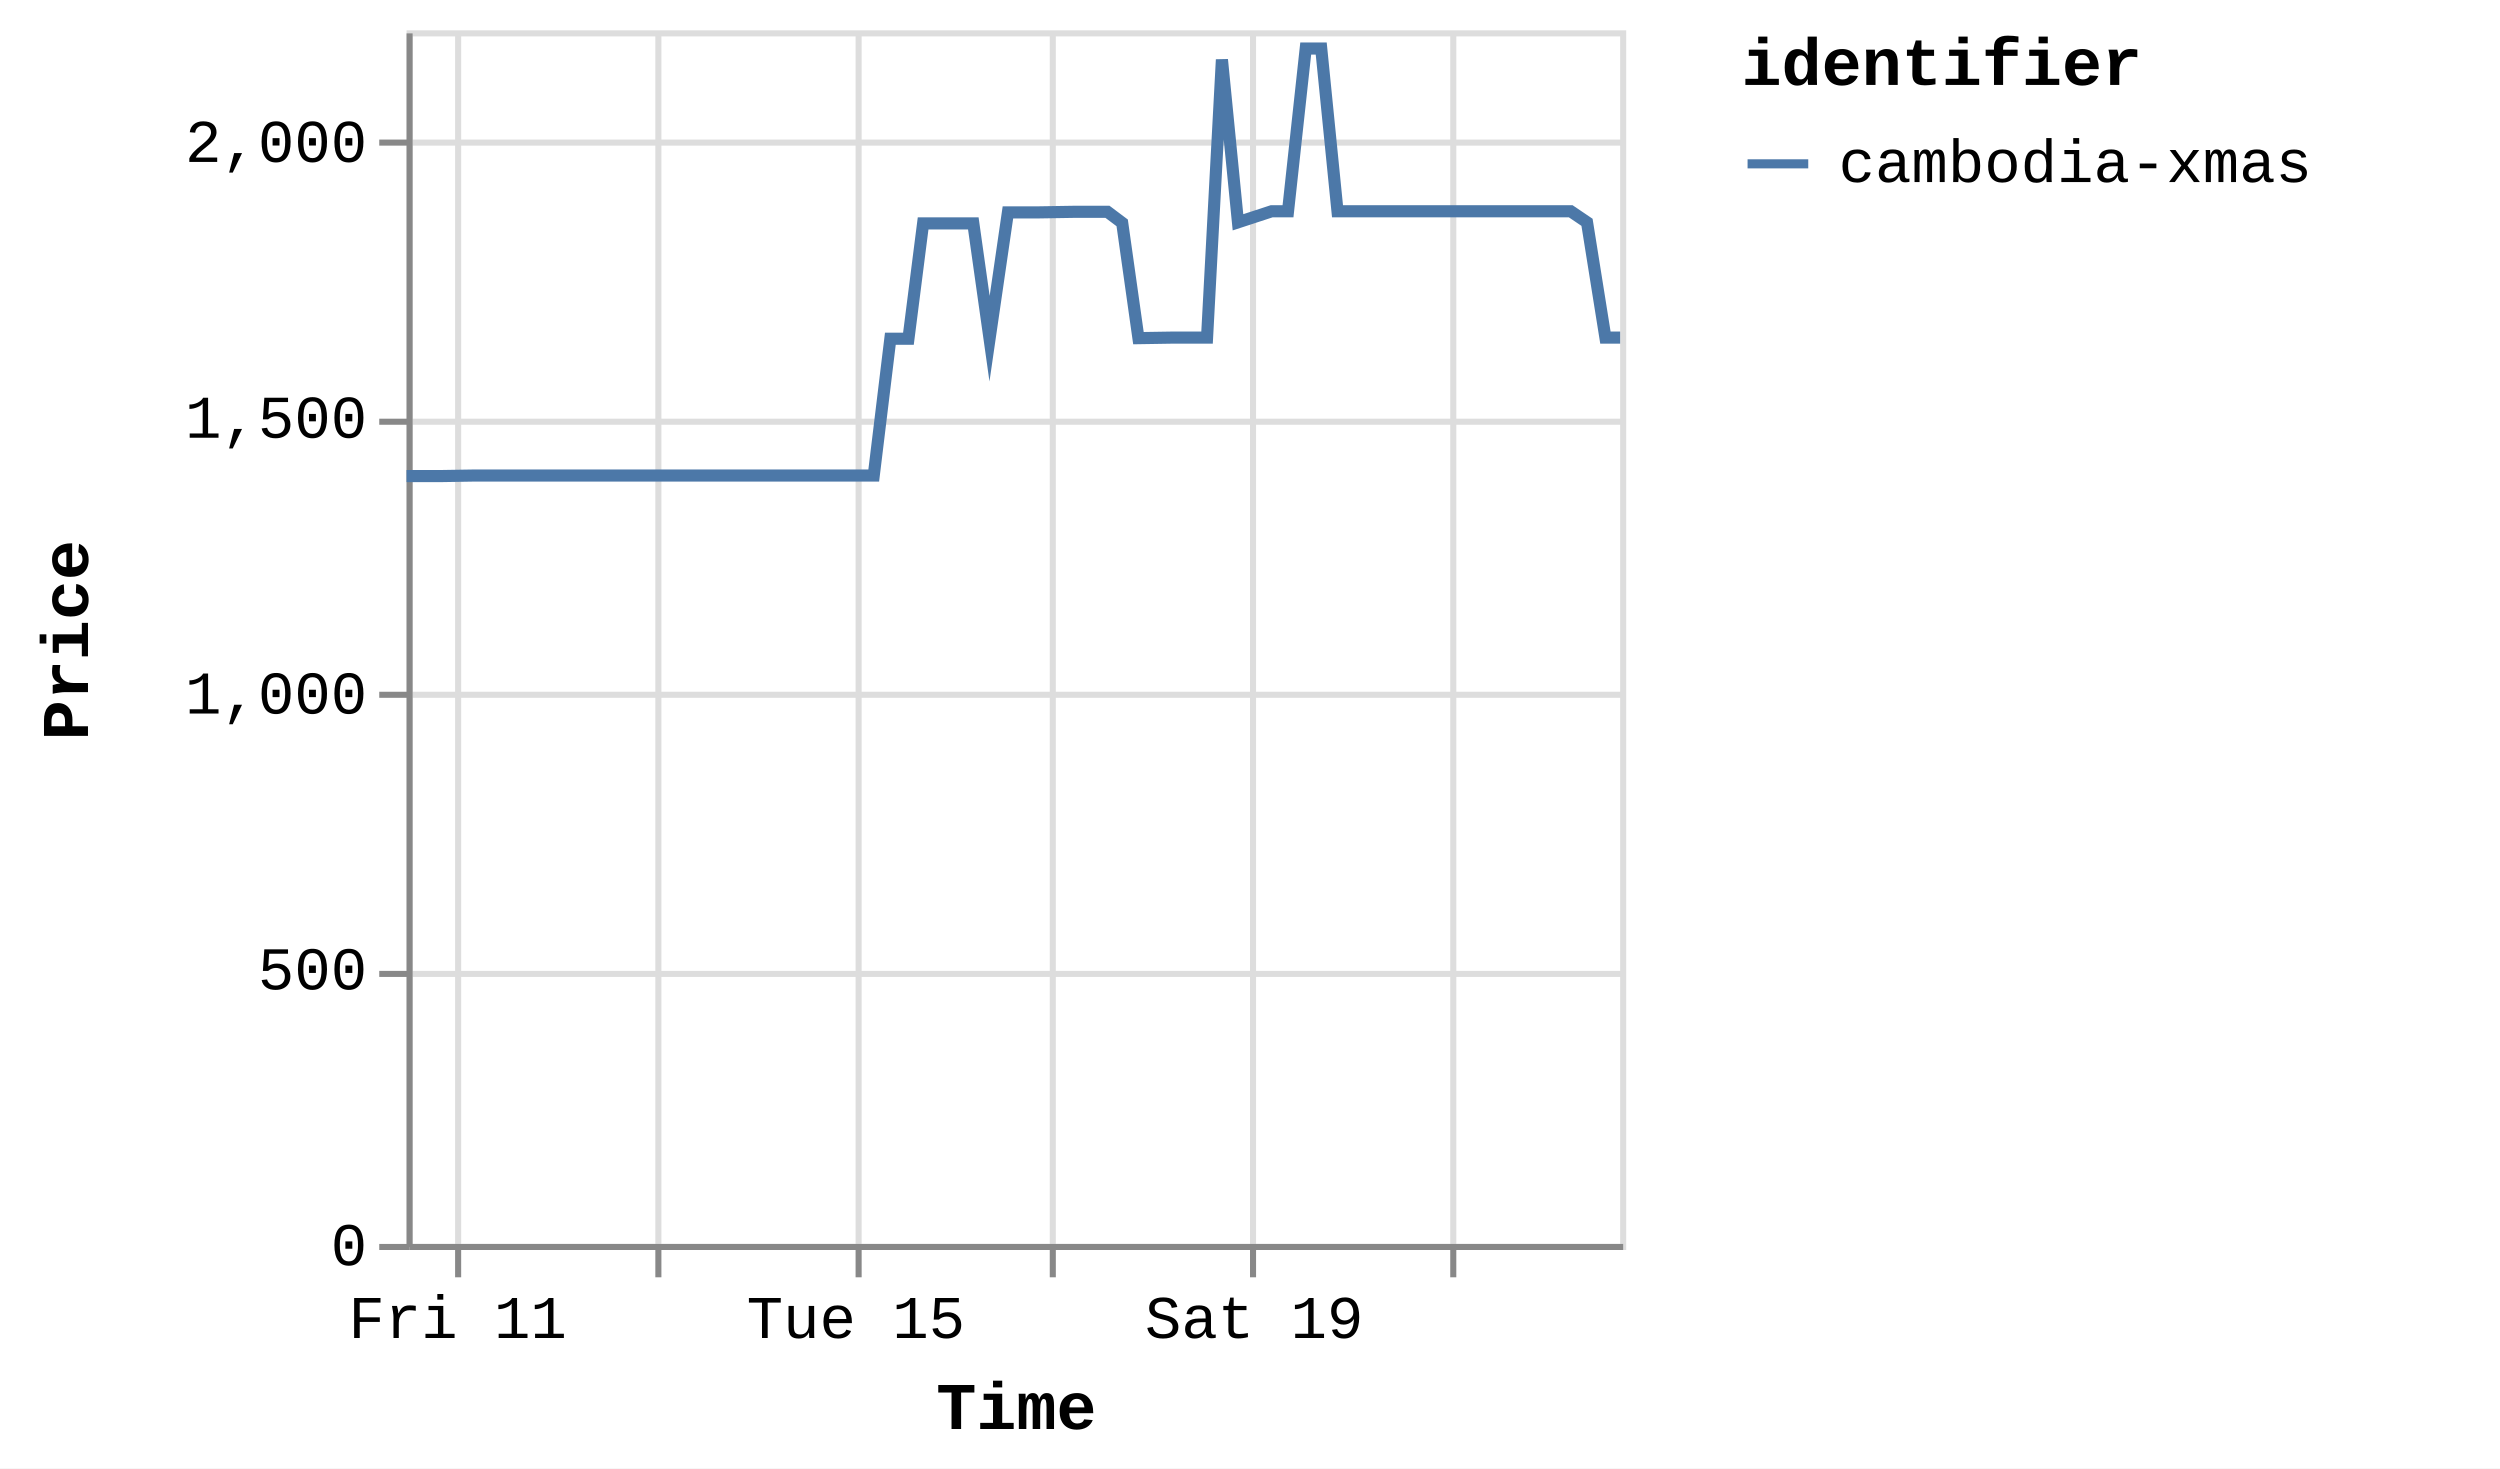
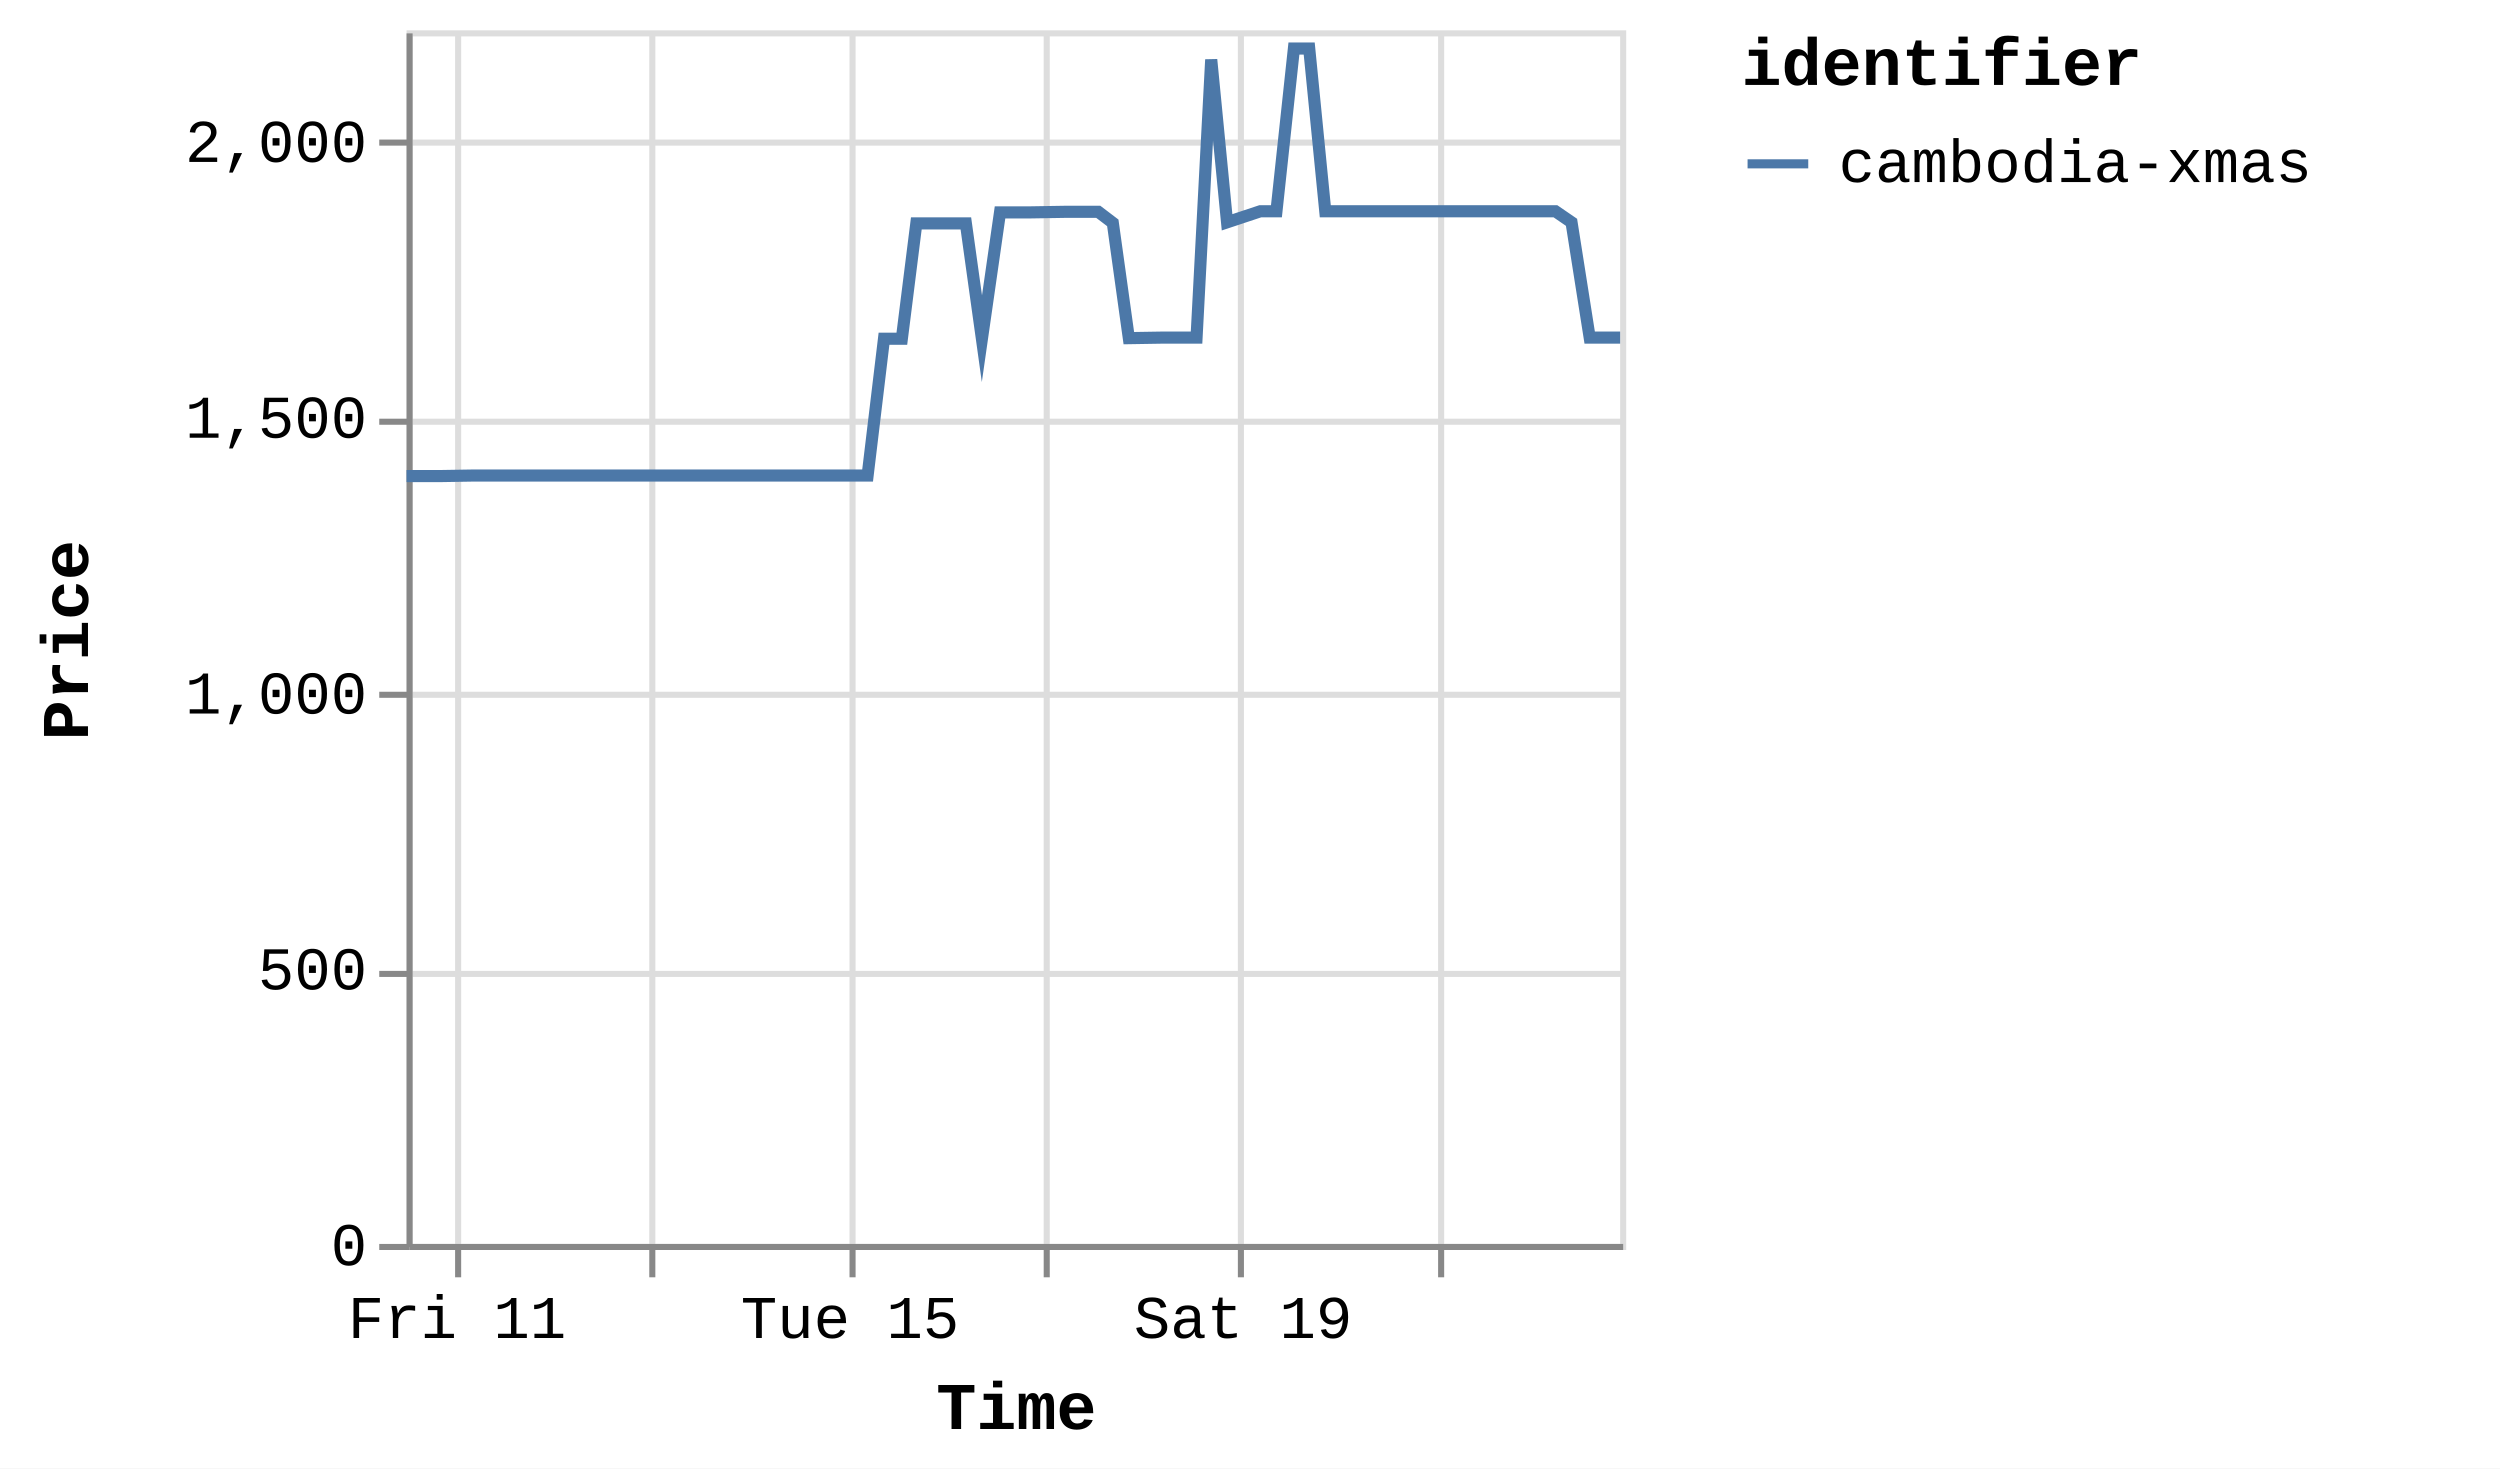
<svg xmlns="http://www.w3.org/2000/svg" version="1.1" class="marks" width="412" height="242" viewBox="0 0 412 242">
  <rect width="412" height="242" fill="white" />
  <g fill="none" stroke-miterlimit="10" transform="translate(67,5)">
    <g class="mark-group role-frame root" role="graphics-object" aria-roledescription="group mark container">
      <g transform="translate(0,0)">
        <path class="background" aria-hidden="true" d="M0.5,0.5h200v200h-200Z" stroke="#ddd" />
        <g>
          <g class="mark-group role-axis" aria-hidden="true">
            <g transform="translate(0.5,200.5)">
              <path class="background" aria-hidden="true" d="M0,0h0v0h0Z" pointer-events="none" />
              <g>
                <g class="mark-rule role-axis-grid" pointer-events="none">
                  <line transform="translate(8,-200)" x2="0" y2="200" stroke="#ddd" stroke-width="1" opacity="1" />
-                   <line transform="translate(41,-200)" x2="0" y2="200" stroke="#ddd" stroke-width="1" opacity="1" />
-                   <line transform="translate(74,-200)" x2="0" y2="200" stroke="#ddd" stroke-width="1" opacity="1" />
-                   <line transform="translate(106,-200)" x2="0" y2="200" stroke="#ddd" stroke-width="1" opacity="1" />
-                   <line transform="translate(139,-200)" x2="0" y2="200" stroke="#ddd" stroke-width="1" opacity="1" />
-                   <line transform="translate(172,-200)" x2="0" y2="200" stroke="#ddd" stroke-width="1" opacity="1" />
+                   <line transform="translate(40,-200)" x2="0" y2="200" stroke="#ddd" stroke-width="1" opacity="1" />
+                   <line transform="translate(73,-200)" x2="0" y2="200" stroke="#ddd" stroke-width="1" opacity="1" />
+                   <line transform="translate(105,-200)" x2="0" y2="200" stroke="#ddd" stroke-width="1" opacity="1" />
+                   <line transform="translate(137,-200)" x2="0" y2="200" stroke="#ddd" stroke-width="1" opacity="1" />
+                   <line transform="translate(170,-200)" x2="0" y2="200" stroke="#ddd" stroke-width="1" opacity="1" />
                </g>
              </g>
              <path class="foreground" aria-hidden="true" d="" pointer-events="none" display="none" />
            </g>
          </g>
          <g class="mark-group role-axis" aria-hidden="true">
            <g transform="translate(0.5,0.5)">
              <path class="background" aria-hidden="true" d="M0,0h0v0h0Z" pointer-events="none" />
              <g>
                <g class="mark-rule role-axis-grid" pointer-events="none">
                  <line transform="translate(0,200)" x2="200" y2="0" stroke="#ddd" stroke-width="1" opacity="1" />
                  <line transform="translate(0,155)" x2="200" y2="0" stroke="#ddd" stroke-width="1" opacity="1" />
                  <line transform="translate(0,109)" x2="200" y2="0" stroke="#ddd" stroke-width="1" opacity="1" />
                  <line transform="translate(0,64)" x2="200" y2="0" stroke="#ddd" stroke-width="1" opacity="1" />
                  <line transform="translate(0,18)" x2="200" y2="0" stroke="#ddd" stroke-width="1" opacity="1" />
                </g>
              </g>
              <path class="foreground" aria-hidden="true" d="" pointer-events="none" display="none" />
            </g>
          </g>
-           <g class="mark-group role-axis" role="graphics-symbol" aria-roledescription="axis" aria-label="X-axis titled 'Time' for a time scale with values from Thursday, 10 July 2025, 12:25:32 PM to Tuesday, 22 July 2025, 4:56:57 PM">
+           <g class="mark-group role-axis" role="graphics-symbol" aria-roledescription="axis" aria-label="X-axis titled 'Time' for a time scale with values from Thursday, 10 July 2025, 12:25:32 PM to Tuesday, 22 July 2025, 8:50:26 PM">
            <g transform="translate(0.5,200.5)">
              <path class="background" aria-hidden="true" d="M0,0h0v0h0Z" pointer-events="none" />
              <g>
                <g class="mark-rule role-axis-tick" pointer-events="none">
                  <line transform="translate(8,0)" x2="0" y2="5" stroke="#888" stroke-width="1" opacity="1" />
-                   <line transform="translate(41,0)" x2="0" y2="5" stroke="#888" stroke-width="1" opacity="1" />
-                   <line transform="translate(74,0)" x2="0" y2="5" stroke="#888" stroke-width="1" opacity="1" />
-                   <line transform="translate(106,0)" x2="0" y2="5" stroke="#888" stroke-width="1" opacity="1" />
-                   <line transform="translate(139,0)" x2="0" y2="5" stroke="#888" stroke-width="1" opacity="1" />
-                   <line transform="translate(172,0)" x2="0" y2="5" stroke="#888" stroke-width="1" opacity="1" />
+                   <line transform="translate(40,0)" x2="0" y2="5" stroke="#888" stroke-width="1" opacity="1" />
+                   <line transform="translate(73,0)" x2="0" y2="5" stroke="#888" stroke-width="1" opacity="1" />
+                   <line transform="translate(105,0)" x2="0" y2="5" stroke="#888" stroke-width="1" opacity="1" />
+                   <line transform="translate(137,0)" x2="0" y2="5" stroke="#888" stroke-width="1" opacity="1" />
+                   <line transform="translate(170,0)" x2="0" y2="5" stroke="#888" stroke-width="1" opacity="1" />
                </g>
                <g class="mark-text role-axis-label" pointer-events="none">
-                   <text text-anchor="middle" transform="translate(7.913333,15)" font-family="Liberation Mono" font-size="10px" fill="#000" opacity="1">Fri 11</text>
-                   <text text-anchor="middle" transform="translate(40.73121,15)" font-family="Liberation Mono" font-size="10px" fill="#000" opacity="0">Jul 13</text>
-                   <text text-anchor="middle" transform="translate(73.54908,15)" font-family="Liberation Mono" font-size="10px" fill="#000" opacity="1">Tue 15</text>
-                   <text text-anchor="middle" transform="translate(106.367,15)" font-family="Liberation Mono" font-size="10px" fill="#000" opacity="0">Thu 17</text>
-                   <text text-anchor="middle" transform="translate(139.1848,15)" font-family="Liberation Mono" font-size="10px" fill="#000" opacity="1">Sat 19</text>
-                   <text text-anchor="middle" transform="translate(172.0027,15)" font-family="Liberation Mono" font-size="10px" fill="#000" opacity="0">Mon 21</text>
+                   <text text-anchor="middle" transform="translate(7.809449,15)" font-family="Liberation Mono" font-size="10px" fill="#000" opacity="1">Fri 11</text>
+                   <text text-anchor="middle" transform="translate(40.1965,15)" font-family="Liberation Mono" font-size="10px" fill="#000" opacity="0">Jul 13</text>
+                   <text text-anchor="middle" transform="translate(72.58354,15)" font-family="Liberation Mono" font-size="10px" fill="#000" opacity="1">Tue 15</text>
+                   <text text-anchor="middle" transform="translate(104.9706,15)" font-family="Liberation Mono" font-size="10px" fill="#000" opacity="0">Thu 17</text>
+                   <text text-anchor="middle" transform="translate(137.3576,15)" font-family="Liberation Mono" font-size="10px" fill="#000" opacity="1">Sat 19</text>
+                   <text text-anchor="middle" transform="translate(169.7447,15)" font-family="Liberation Mono" font-size="10px" fill="#000" opacity="0">Mon 21</text>
                </g>
                <g class="mark-rule role-axis-domain" pointer-events="none">
                  <line transform="translate(0,0)" x2="200" y2="0" stroke="#888" stroke-width="1" opacity="1" />
                </g>
                <g class="mark-text role-axis-title" pointer-events="none">
                  <text text-anchor="middle" transform="translate(100,30)" font-family="Liberation Mono" font-size="11px" font-weight="bold" fill="#000" opacity="1">Time</text>
                </g>
              </g>
              <path class="foreground" aria-hidden="true" d="" pointer-events="none" display="none" />
            </g>
          </g>
          <g class="mark-group role-axis" role="graphics-symbol" aria-roledescription="axis" aria-label="Y-axis titled 'Price' for a linear scale with values from 0 to 2,200">
            <g transform="translate(0.5,0.5)">
              <path class="background" aria-hidden="true" d="M0,0h0v0h0Z" pointer-events="none" />
              <g>
                <g class="mark-rule role-axis-tick" pointer-events="none">
                  <line transform="translate(0,200)" x2="-5" y2="0" stroke="#888" stroke-width="1" opacity="1" />
                  <line transform="translate(0,155)" x2="-5" y2="0" stroke="#888" stroke-width="1" opacity="1" />
                  <line transform="translate(0,109)" x2="-5" y2="0" stroke="#888" stroke-width="1" opacity="1" />
                  <line transform="translate(0,64)" x2="-5" y2="0" stroke="#888" stroke-width="1" opacity="1" />
                  <line transform="translate(0,18)" x2="-5" y2="0" stroke="#888" stroke-width="1" opacity="1" />
                </g>
                <g class="mark-text role-axis-label" pointer-events="none">
                  <text text-anchor="end" transform="translate(-7,203)" font-family="Liberation Mono" font-size="10px" fill="#000" opacity="1">0</text>
                  <text text-anchor="end" transform="translate(-7,157.5455)" font-family="Liberation Mono" font-size="10px" fill="#000" opacity="1">500</text>
                  <text text-anchor="end" transform="translate(-7,112.0909)" font-family="Liberation Mono" font-size="10px" fill="#000" opacity="1">1,000</text>
                  <text text-anchor="end" transform="translate(-7,66.63636)" font-family="Liberation Mono" font-size="10px" fill="#000" opacity="1">1,500</text>
                  <text text-anchor="end" transform="translate(-7,21.18182)" font-family="Liberation Mono" font-size="10px" fill="#000" opacity="1">2,000</text>
                </g>
                <g class="mark-rule role-axis-domain" pointer-events="none">
                  <line transform="translate(0,200)" x2="0" y2="-200" stroke="#888" stroke-width="1" opacity="1" />
                </g>
                <g class="mark-text role-axis-title" pointer-events="none">
                  <text text-anchor="middle" transform="translate(-51,100) rotate(-90) translate(0,-2)" font-family="Liberation Mono" font-size="11px" font-weight="bold" fill="#000" opacity="1">Price</text>
                </g>
              </g>
              <path class="foreground" aria-hidden="true" d="" pointer-events="none" display="none" />
            </g>
          </g>
          <g class="mark-group role-scope pathgroup" role="graphics-object" aria-roledescription="group mark container">
            <g transform="translate(0,0)">
              <path class="background" aria-hidden="true" d="M0,0h200v200h-200Z" />
              <g>
                <g class="mark-line role-mark marks" role="graphics-object" aria-roledescription="line mark container">
-                   <path aria-label="Time: Jul 10, 2025; Price: 1392; identifier: cambodia-xmas" role="graphics-symbol" aria-roledescription="line mark" d="M0,73.455L0.221,73.455L3.087,73.455L5.739,73.455L11.335,73.364L14.011,73.364L17.014,73.364L19.473,73.364L22.15,73.364L27.695,73.364L30.39,73.364L33.305,73.364L35.849,73.364L38.539,73.364L44.141,73.364L46.801,73.364L49.723,73.364L52.263,73.364L54.945,73.364L60.589,73.364L63.291,73.364L66.279,73.364L68.716,73.364L71.386,73.364L76.992,73.364L79.732,50.818L82.71,50.818L85.129,31.818L87.8,31.818L93.401,31.818L96.08,50.818L99.106,30L101.547,30L104.214,30L109.809,29.909L112.484,29.909L115.514,29.909L117.936,31.727L120.615,50.727L126.228,50.636L128.898,50.636L131.922,50.636L134.372,4.818L137.019,31.636L142.565,29.818L145.264,29.818L148.184,3L150.736,3L153.421,29.818L159.049,29.818L161.668,29.818L164.67,29.818L167.135,29.818L169.828,29.818L175.472,29.818L178.155,29.818L181.164,29.818L183.594,29.818L186.255,29.818L191.854,29.818L194.54,31.636L197.573,50.636L200,50.636" stroke="#4c78a8" stroke-width="2" />
+                   <path aria-label="Time: Jul 10, 2025; Price: 1392; identifier: cambodia-xmas" role="graphics-symbol" aria-roledescription="line mark" d="M0,73.455L0.218,73.455L3.047,73.455L5.664,73.455L11.186,73.364L13.827,73.364L16.791,73.364L19.218,73.364L21.859,73.364L27.332,73.364L29.991,73.364L32.868,73.364L35.378,73.364L38.033,73.364L43.562,73.364L46.187,73.364L49.07,73.364L51.577,73.364L54.224,73.364L59.793,73.364L62.46,73.364L65.409,73.364L67.814,73.364L70.449,73.364L75.981,73.364L78.685,50.818L81.624,50.818L84.011,31.818L86.648,31.818L92.174,31.818L94.819,50.818L97.805,30L100.214,30L102.846,30L108.368,29.909L111.007,29.909L113.998,29.909L116.388,31.727L119.032,50.727L124.571,50.636L127.206,50.636L130.191,50.636L132.608,4.818L135.221,31.636L140.694,29.818L143.357,29.818L146.238,3L148.757,3L151.407,29.818L156.961,29.818L159.546,29.818L162.508,29.818L164.941,29.818L167.599,29.818L173.168,29.818L175.816,29.818L178.786,29.818L181.184,29.818L183.81,29.818L189.335,29.818L191.986,31.636L194.98,50.636L197.374,50.636L200,50.636" stroke="#4c78a8" stroke-width="2" />
                </g>
              </g>
              <path class="foreground" aria-hidden="true" d="" display="none" />
            </g>
          </g>
          <g class="mark-group role-legend" role="graphics-symbol" aria-roledescription="legend" aria-label="Symbol legend titled 'identifier' for stroke color with 1 value: cambodia-xmas">
            <g transform="translate(220,0)">
              <path class="background" aria-hidden="true" d="M0,0h120v27h-120Z" pointer-events="none" />
              <g>
                <g class="mark-group role-legend-entry">
                  <g transform="translate(0,16)">
                    <path class="background" aria-hidden="true" d="M0,0h0v0h0Z" pointer-events="none" />
                    <g>
                      <g class="mark-group role-scope" role="graphics-object" aria-roledescription="group mark container">
                        <g transform="translate(0,0)">
                          <path class="background" aria-hidden="true" d="M0,0h120v11h-120Z" pointer-events="none" opacity="1" />
                          <g>
                            <g class="mark-symbol role-legend-symbol" pointer-events="none">
                              <path transform="translate(6,6)" d="M-5,0L5,0" stroke="#4c78a8" stroke-width="1.5" opacity="1" />
                            </g>
                            <g class="mark-text role-legend-label" pointer-events="none">
                              <text text-anchor="start" transform="translate(16,9)" font-family="Liberation Mono" font-size="10px" fill="#000" opacity="1">cambodia-xmas</text>
                            </g>
                          </g>
                          <path class="foreground" aria-hidden="true" d="" pointer-events="none" display="none" />
                        </g>
                      </g>
                    </g>
                    <path class="foreground" aria-hidden="true" d="" pointer-events="none" display="none" />
                  </g>
                </g>
                <g class="mark-text role-legend-title" pointer-events="none">
                  <text text-anchor="start" transform="translate(0,9)" font-family="Liberation Mono" font-size="11px" font-weight="bold" fill="#000" opacity="1">identifier</text>
                </g>
              </g>
              <path class="foreground" aria-hidden="true" d="" pointer-events="none" display="none" />
            </g>
          </g>
        </g>
        <path class="foreground" aria-hidden="true" d="" display="none" />
      </g>
    </g>
  </g>
</svg>
